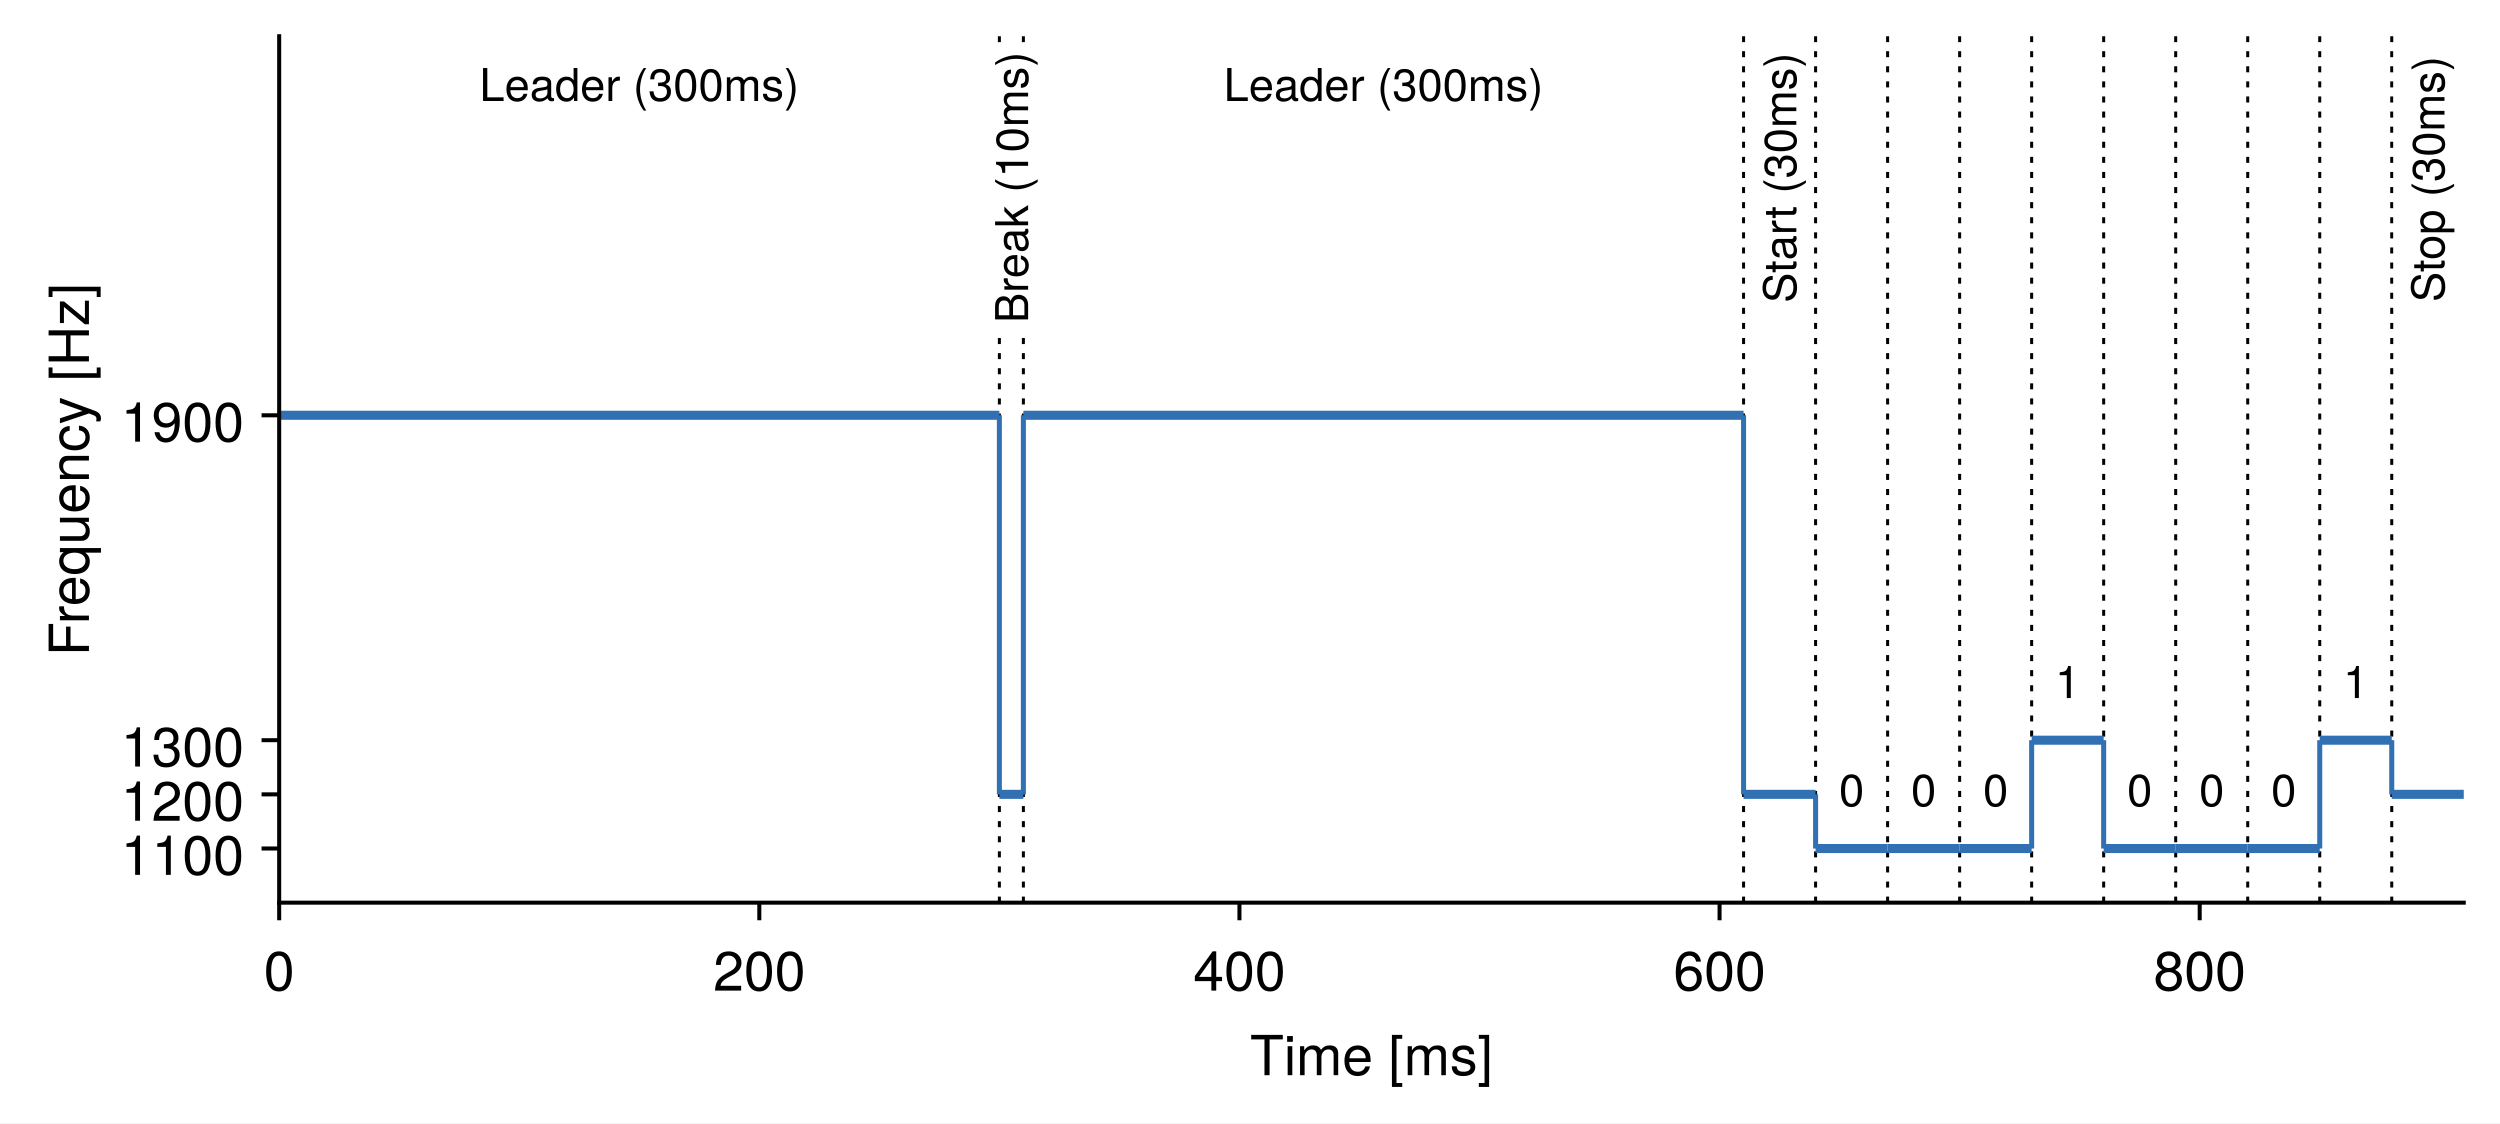
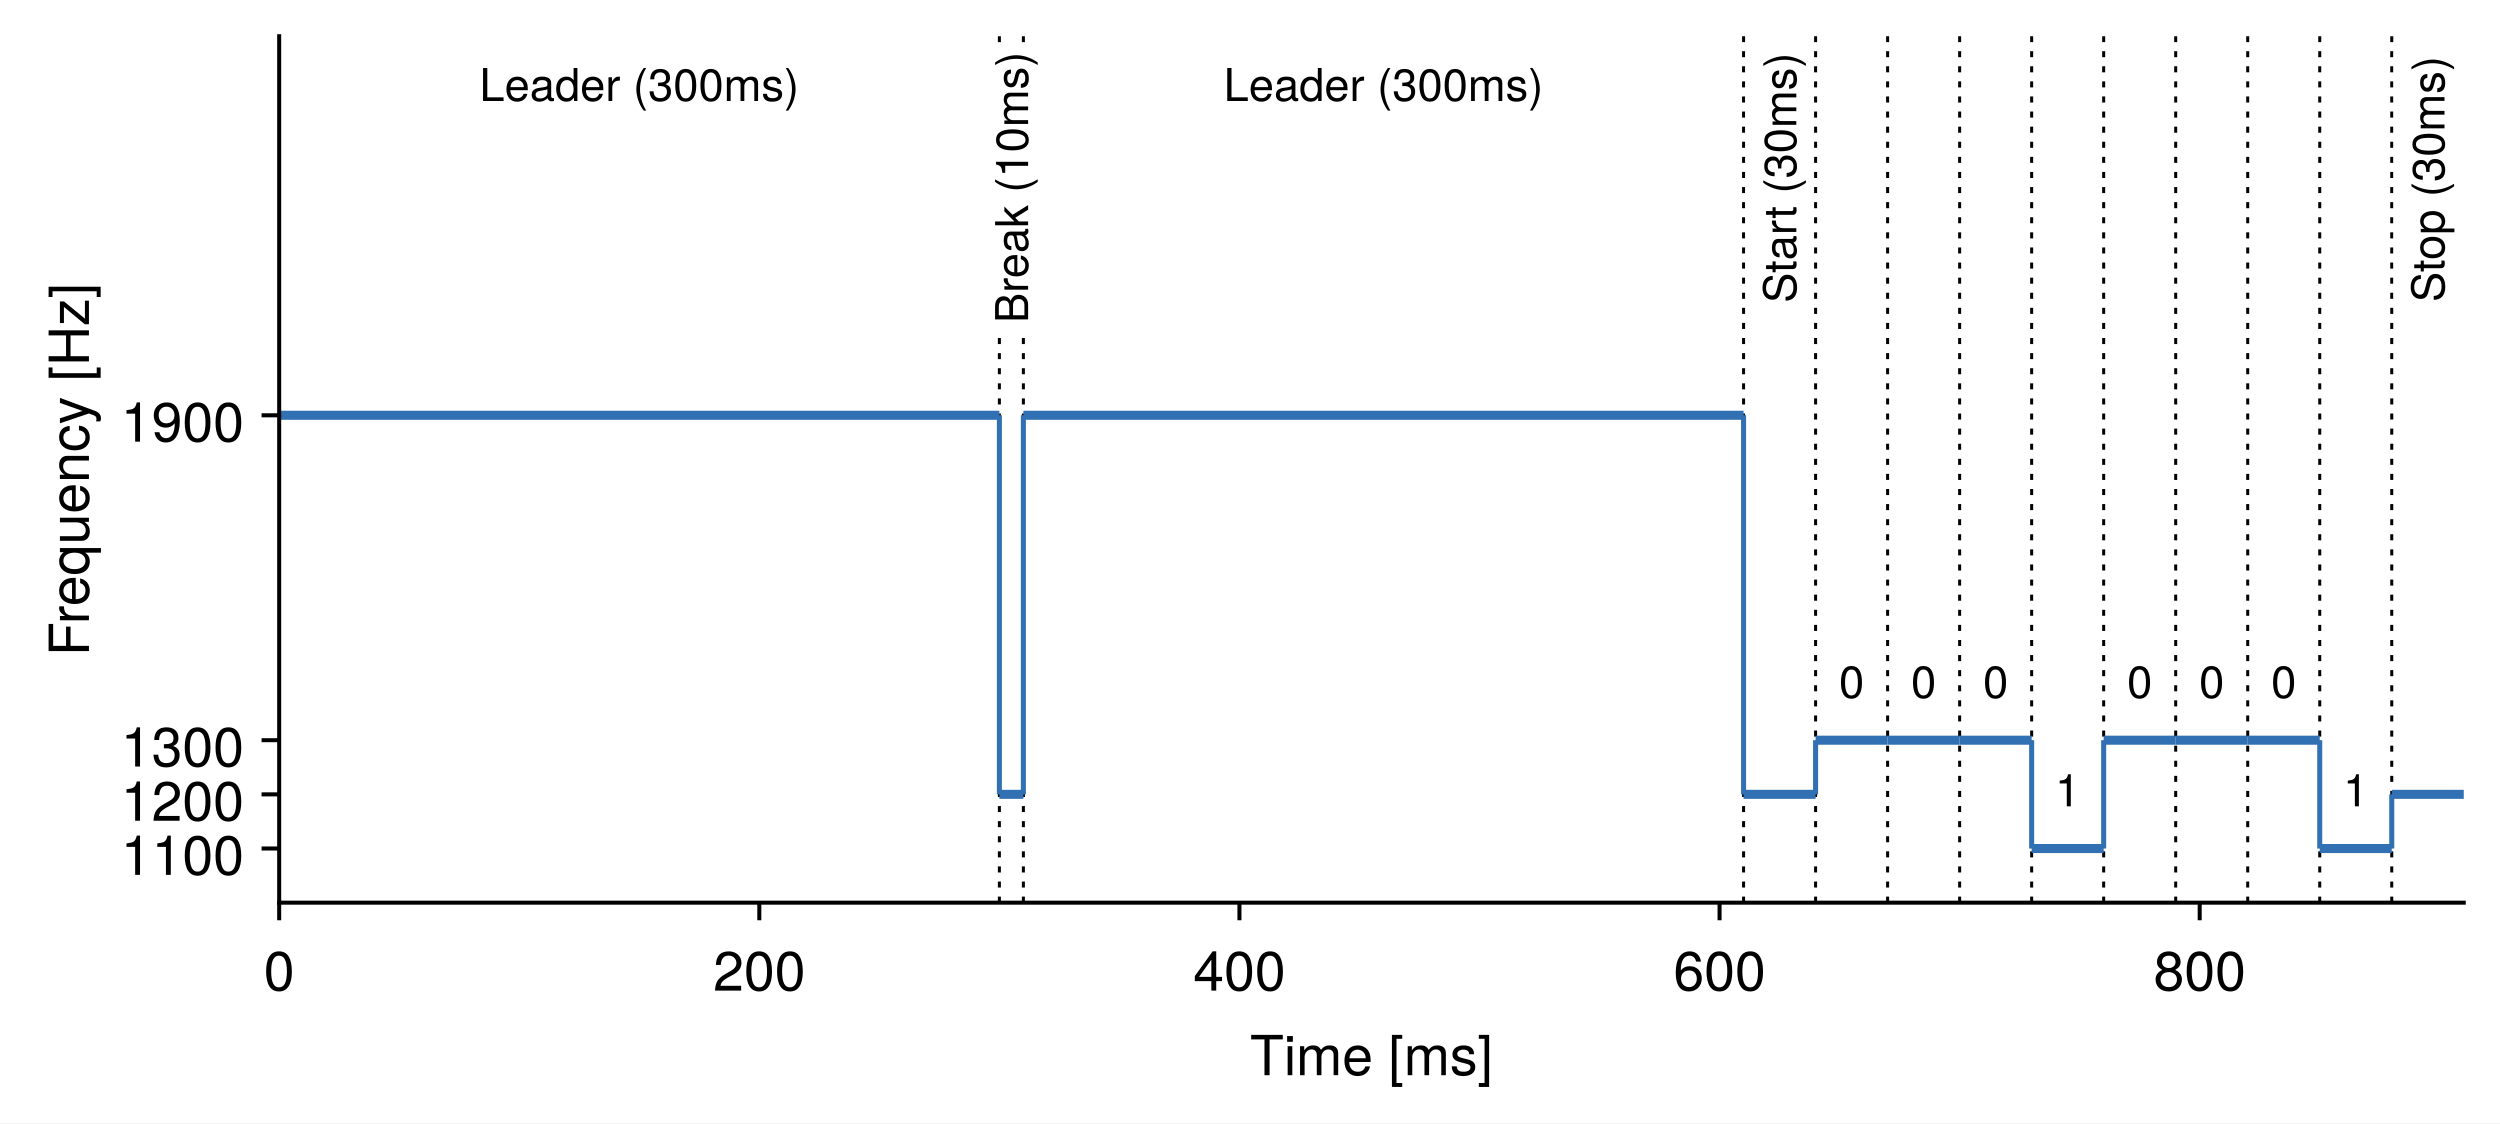
<svg xmlns="http://www.w3.org/2000/svg" xmlns:xlink="http://www.w3.org/1999/xlink" width="496.781pt" height="223.2pt" viewBox="0 0 496.781 223.2" version="1.1">
  <defs>
    <style type="text/css">*{stroke-linejoin: round; stroke-linecap: butt}</style>
  </defs>
  <g id="figure_1">
    <g id="patch_1">
      <path d="M 0 223.2  L 496.781 223.2  L 496.781 0  L 0 0  z " style="fill: #ffffff" />
    </g>
    <g id="axes_1">
      <g id="patch_2">
        <path d="M 55.476 179.37  L 489.581 179.37  L 489.581 7.2  L 55.476 7.2  z " style="fill: #ffffff" />
      </g>
      <g id="line2d_1">
-         <path d="M 198.588 179.37  L 198.588 7.2  " clip-path="url(#pb6ee69e349)" style="fill: none; stroke-dasharray: 1.2,1.8; stroke-dashoffset: 0; stroke: #000000; stroke-width: 0.6" />
+         <path d="M 198.588 179.37  L 198.588 7.2  " clip-path="url(#p1bc5dd8d7d)" style="fill: none; stroke-dasharray: 1.2,1.8; stroke-dashoffset: 0; stroke: #000000; stroke-width: 0.6" />
      </g>
      <g id="line2d_2">
-         <path d="M 203.358 179.37  L 203.358 7.2  " clip-path="url(#pb6ee69e349)" style="fill: none; stroke-dasharray: 1.2,1.8; stroke-dashoffset: 0; stroke: #000000; stroke-width: 0.6" />
+         <path d="M 203.358 179.37  L 203.358 7.2  " clip-path="url(#p1bc5dd8d7d)" style="fill: none; stroke-dasharray: 1.2,1.8; stroke-dashoffset: 0; stroke: #000000; stroke-width: 0.6" />
      </g>
      <g id="line2d_3">
-         <path d="M 346.47 179.37  L 346.47 7.2  " clip-path="url(#pb6ee69e349)" style="fill: none; stroke-dasharray: 1.2,1.8; stroke-dashoffset: 0; stroke: #000000; stroke-width: 0.6" />
+         <path d="M 346.47 179.37  L 346.47 7.2  " clip-path="url(#p1bc5dd8d7d)" style="fill: none; stroke-dasharray: 1.2,1.8; stroke-dashoffset: 0; stroke: #000000; stroke-width: 0.6" />
      </g>
      <g id="line2d_4">
-         <path d="M 360.781 179.37  L 360.781 7.2  " clip-path="url(#pb6ee69e349)" style="fill: none; stroke-dasharray: 1.2,1.8; stroke-dashoffset: 0; stroke: #000000; stroke-width: 0.6" />
+         <path d="M 360.781 179.37  L 360.781 7.2  " clip-path="url(#p1bc5dd8d7d)" style="fill: none; stroke-dasharray: 1.2,1.8; stroke-dashoffset: 0; stroke: #000000; stroke-width: 0.6" />
      </g>
      <g id="line2d_5">
-         <path d="M 375.092 179.37  L 375.092 7.2  " clip-path="url(#pb6ee69e349)" style="fill: none; stroke-dasharray: 1.2,1.8; stroke-dashoffset: 0; stroke: #000000; stroke-width: 0.6" />
+         <path d="M 375.092 179.37  L 375.092 7.2  " clip-path="url(#p1bc5dd8d7d)" style="fill: none; stroke-dasharray: 1.2,1.8; stroke-dashoffset: 0; stroke: #000000; stroke-width: 0.6" />
      </g>
      <g id="line2d_6">
-         <path d="M 389.403 179.37  L 389.403 7.2  " clip-path="url(#pb6ee69e349)" style="fill: none; stroke-dasharray: 1.2,1.8; stroke-dashoffset: 0; stroke: #000000; stroke-width: 0.6" />
+         <path d="M 389.403 179.37  L 389.403 7.2  " clip-path="url(#p1bc5dd8d7d)" style="fill: none; stroke-dasharray: 1.2,1.8; stroke-dashoffset: 0; stroke: #000000; stroke-width: 0.6" />
      </g>
      <g id="line2d_7">
-         <path d="M 403.714 179.37  L 403.714 7.2  " clip-path="url(#pb6ee69e349)" style="fill: none; stroke-dasharray: 1.2,1.8; stroke-dashoffset: 0; stroke: #000000; stroke-width: 0.6" />
+         <path d="M 403.714 179.37  L 403.714 7.2  " clip-path="url(#p1bc5dd8d7d)" style="fill: none; stroke-dasharray: 1.2,1.8; stroke-dashoffset: 0; stroke: #000000; stroke-width: 0.6" />
      </g>
      <g id="line2d_8">
-         <path d="M 418.025 179.37  L 418.025 7.2  " clip-path="url(#pb6ee69e349)" style="fill: none; stroke-dasharray: 1.2,1.8; stroke-dashoffset: 0; stroke: #000000; stroke-width: 0.6" />
+         <path d="M 418.025 179.37  L 418.025 7.2  " clip-path="url(#p1bc5dd8d7d)" style="fill: none; stroke-dasharray: 1.2,1.8; stroke-dashoffset: 0; stroke: #000000; stroke-width: 0.6" />
      </g>
      <g id="line2d_9">
-         <path d="M 432.337 179.37  L 432.337 7.2  " clip-path="url(#pb6ee69e349)" style="fill: none; stroke-dasharray: 1.2,1.8; stroke-dashoffset: 0; stroke: #000000; stroke-width: 0.6" />
+         <path d="M 432.337 179.37  L 432.337 7.2  " clip-path="url(#p1bc5dd8d7d)" style="fill: none; stroke-dasharray: 1.2,1.8; stroke-dashoffset: 0; stroke: #000000; stroke-width: 0.6" />
      </g>
      <g id="line2d_10">
-         <path d="M 446.648 179.37  L 446.648 7.2  " clip-path="url(#pb6ee69e349)" style="fill: none; stroke-dasharray: 1.2,1.8; stroke-dashoffset: 0; stroke: #000000; stroke-width: 0.6" />
+         <path d="M 446.648 179.37  L 446.648 7.2  " clip-path="url(#p1bc5dd8d7d)" style="fill: none; stroke-dasharray: 1.2,1.8; stroke-dashoffset: 0; stroke: #000000; stroke-width: 0.6" />
      </g>
      <g id="line2d_11">
-         <path d="M 460.959 179.37  L 460.959 7.2  " clip-path="url(#pb6ee69e349)" style="fill: none; stroke-dasharray: 1.2,1.8; stroke-dashoffset: 0; stroke: #000000; stroke-width: 0.6" />
+         <path d="M 460.959 179.37  L 460.959 7.2  " clip-path="url(#p1bc5dd8d7d)" style="fill: none; stroke-dasharray: 1.2,1.8; stroke-dashoffset: 0; stroke: #000000; stroke-width: 0.6" />
      </g>
      <g id="line2d_12">
-         <path d="M 475.27 179.37  L 475.27 7.2  " clip-path="url(#pb6ee69e349)" style="fill: none; stroke-dasharray: 1.2,1.8; stroke-dashoffset: 0; stroke: #000000; stroke-width: 0.6" />
+         <path d="M 475.27 179.37  L 475.27 7.2  " clip-path="url(#p1bc5dd8d7d)" style="fill: none; stroke-dasharray: 1.2,1.8; stroke-dashoffset: 0; stroke: #000000; stroke-width: 0.6" />
      </g>
      <g id="matplotlib.axis_1">
        <g id="xtick_1">
          <g id="line2d_13">
            <defs>
-               <path id="m8f60508ae6" d="M 0 0  L 0 3.5  " style="stroke: #000000; stroke-width: 0.8" />
+               <path id="m264e77154e" d="M 0 0  L 0 3.5  " style="stroke: #000000; stroke-width: 0.8" />
            </defs>
            <g>
-               <use xlink:href="#m8f60508ae6" x="55.476" y="179.37" style="stroke: #000000; stroke-width: 0.8" />
+               <use xlink:href="#m264e77154e" x="55.476" y="179.37" style="stroke: #000000; stroke-width: 0.8" />
            </g>
          </g>
          <g id="text_1">
            <text style="font-size: 11px; font-family: 'Helvetica Neue'; text-anchor: middle" x="55.476" y="196.842" transform="rotate(-0 55.47625 196.842)">0</text>
          </g>
        </g>
        <g id="xtick_2">
          <g id="line2d_14">
            <g>
-               <use xlink:href="#m8f60508ae6" x="150.884" y="179.37" style="stroke: #000000; stroke-width: 0.8" />
+               <use xlink:href="#m264e77154e" x="150.884" y="179.37" style="stroke: #000000; stroke-width: 0.8" />
            </g>
          </g>
          <g id="text_2">
            <text style="font-size: 11px; font-family: 'Helvetica Neue'; text-anchor: middle" x="150.884" y="196.842" transform="rotate(-0 150.8839 196.842)">200</text>
          </g>
        </g>
        <g id="xtick_3">
          <g id="line2d_15">
            <g>
-               <use xlink:href="#m8f60508ae6" x="246.292" y="179.37" style="stroke: #000000; stroke-width: 0.8" />
+               <use xlink:href="#m264e77154e" x="246.292" y="179.37" style="stroke: #000000; stroke-width: 0.8" />
            </g>
          </g>
          <g id="text_3">
            <text style="font-size: 11px; font-family: 'Helvetica Neue'; text-anchor: middle" x="246.292" y="196.842" transform="rotate(-0 246.2916 196.842)">400</text>
          </g>
        </g>
        <g id="xtick_4">
          <g id="line2d_16">
            <g>
-               <use xlink:href="#m8f60508ae6" x="341.699" y="179.37" style="stroke: #000000; stroke-width: 0.8" />
+               <use xlink:href="#m264e77154e" x="341.699" y="179.37" style="stroke: #000000; stroke-width: 0.8" />
            </g>
          </g>
          <g id="text_4">
            <text style="font-size: 11px; font-family: 'Helvetica Neue'; text-anchor: middle" x="341.699" y="196.842" transform="rotate(-0 341.6993 196.842)">600</text>
          </g>
        </g>
        <g id="xtick_5">
          <g id="line2d_17">
            <g>
-               <use xlink:href="#m8f60508ae6" x="437.107" y="179.37" style="stroke: #000000; stroke-width: 0.8" />
+               <use xlink:href="#m264e77154e" x="437.107" y="179.37" style="stroke: #000000; stroke-width: 0.8" />
            </g>
          </g>
          <g id="text_5">
            <text style="font-size: 11px; font-family: 'Helvetica Neue'; text-anchor: middle" x="437.107" y="196.842" transform="rotate(-0 437.107 196.842)">800</text>
          </g>
        </g>
        <g id="text_6">
          <text style="font-size: 11px; font-family: 'Helvetica Neue'; text-anchor: middle" x="272.529" y="213.657" transform="rotate(-0 272.5288 213.657)">Time [ms]</text>
        </g>
      </g>
      <g id="matplotlib.axis_2">
        <g id="ytick_1">
          <g id="line2d_18">
            <defs>
-               <path id="m6d38b0902f" d="M 0 0  L -3.5 0  " style="stroke: #000000; stroke-width: 0.8" />
+               <path id="m66e33a3a66" d="M 0 0  L -3.5 0  " style="stroke: #000000; stroke-width: 0.8" />
            </defs>
            <g>
-               <use xlink:href="#m6d38b0902f" x="55.476" y="168.609" style="stroke: #000000; stroke-width: 0.8" />
+               <use xlink:href="#m66e33a3a66" x="55.476" y="168.609" style="stroke: #000000; stroke-width: 0.8" />
            </g>
          </g>
          <g id="text_7">
            <text style="font-size: 11px; font-family: 'Helvetica Neue'; text-anchor: end" x="48.476" y="173.845" transform="rotate(-0 48.47625 173.8454)">1100</text>
          </g>
        </g>
        <g id="ytick_2">
          <g id="line2d_19">
            <g>
-               <use xlink:href="#m6d38b0902f" x="55.476" y="157.849" style="stroke: #000000; stroke-width: 0.8" />
+               <use xlink:href="#m66e33a3a66" x="55.476" y="157.849" style="stroke: #000000; stroke-width: 0.8" />
            </g>
          </g>
          <g id="text_8">
            <text style="font-size: 11px; font-family: 'Helvetica Neue'; text-anchor: end" x="48.476" y="163.085" transform="rotate(-0 48.47625 163.0848)">1200</text>
          </g>
        </g>
        <g id="ytick_3">
          <g id="line2d_20">
            <g>
-               <use xlink:href="#m6d38b0902f" x="55.476" y="147.088" style="stroke: #000000; stroke-width: 0.8" />
+               <use xlink:href="#m66e33a3a66" x="55.476" y="147.088" style="stroke: #000000; stroke-width: 0.8" />
            </g>
          </g>
          <g id="text_9">
            <text style="font-size: 11px; font-family: 'Helvetica Neue'; text-anchor: end" x="48.476" y="152.324" transform="rotate(-0 48.47625 152.3241)">1300</text>
          </g>
        </g>
        <g id="ytick_4">
          <g id="line2d_21">
            <g>
-               <use xlink:href="#m6d38b0902f" x="55.476" y="82.524" style="stroke: #000000; stroke-width: 0.8" />
+               <use xlink:href="#m66e33a3a66" x="55.476" y="82.524" style="stroke: #000000; stroke-width: 0.8" />
            </g>
          </g>
          <g id="text_10">
            <text style="font-size: 11px; font-family: 'Helvetica Neue'; text-anchor: end" x="48.476" y="87.76" transform="rotate(-0 48.47625 87.76037)">1900</text>
          </g>
        </g>
        <g id="text_11">
          <text style="font-size: 11px; font-family: 'Helvetica Neue'; text-anchor: middle" x="17.672" y="93.285" transform="rotate(-90 17.672 93.285)">Frequency [Hz]</text>
        </g>
      </g>
      <g id="LineCollection_1">
-         <path d="M 55.476 82.524  L 198.588 82.524  " clip-path="url(#pb6ee69e349)" style="fill: none; stroke: #3070b3; stroke-width: 1.8" />
+         <path d="M 55.476 82.524  L 198.588 82.524  " clip-path="url(#p1bc5dd8d7d)" style="fill: none; stroke: #3070b3; stroke-width: 1.8" />
      </g>
      <g id="LineCollection_2">
-         <path d="M 198.588 157.849  L 203.358 157.849  " clip-path="url(#pb6ee69e349)" style="fill: none; stroke: #3070b3; stroke-width: 1.8" />
+         <path d="M 198.588 157.849  L 203.358 157.849  " clip-path="url(#p1bc5dd8d7d)" style="fill: none; stroke: #3070b3; stroke-width: 1.8" />
      </g>
      <g id="LineCollection_3">
-         <path d="M 198.588 82.524  L 198.588 157.849  " clip-path="url(#pb6ee69e349)" style="fill: none; stroke: #3070b3" />
+         <path d="M 198.588 82.524  L 198.588 157.849  " clip-path="url(#p1bc5dd8d7d)" style="fill: none; stroke: #3070b3" />
      </g>
      <g id="LineCollection_4">
-         <path d="M 203.358 82.524  L 346.47 82.524  " clip-path="url(#pb6ee69e349)" style="fill: none; stroke: #3070b3; stroke-width: 1.8" />
+         <path d="M 203.358 82.524  L 346.47 82.524  " clip-path="url(#p1bc5dd8d7d)" style="fill: none; stroke: #3070b3; stroke-width: 1.8" />
      </g>
      <g id="LineCollection_5">
-         <path d="M 203.358 157.849  L 203.358 82.524  " clip-path="url(#pb6ee69e349)" style="fill: none; stroke: #3070b3" />
+         <path d="M 203.358 157.849  L 203.358 82.524  " clip-path="url(#p1bc5dd8d7d)" style="fill: none; stroke: #3070b3" />
      </g>
      <g id="LineCollection_6">
-         <path d="M 346.47 157.849  L 360.781 157.849  " clip-path="url(#pb6ee69e349)" style="fill: none; stroke: #3070b3; stroke-width: 1.8" />
+         <path d="M 346.47 157.849  L 360.781 157.849  " clip-path="url(#p1bc5dd8d7d)" style="fill: none; stroke: #3070b3; stroke-width: 1.8" />
      </g>
      <g id="LineCollection_7">
-         <path d="M 346.47 82.524  L 346.47 157.849  " clip-path="url(#pb6ee69e349)" style="fill: none; stroke: #3070b3" />
+         <path d="M 346.47 82.524  L 346.47 157.849  " clip-path="url(#p1bc5dd8d7d)" style="fill: none; stroke: #3070b3" />
      </g>
      <g id="LineCollection_8">
-         <path d="M 360.781 168.609  L 375.092 168.609  " clip-path="url(#pb6ee69e349)" style="fill: none; stroke: #3070b3; stroke-width: 1.8" />
+         <path d="M 360.781 147.088  L 375.092 147.088  " clip-path="url(#p1bc5dd8d7d)" style="fill: none; stroke: #3070b3; stroke-width: 1.8" />
      </g>
      <g id="LineCollection_9">
-         <path d="M 360.781 157.849  L 360.781 168.609  " clip-path="url(#pb6ee69e349)" style="fill: none; stroke: #3070b3" />
+         <path d="M 360.781 157.849  L 360.781 147.088  " clip-path="url(#p1bc5dd8d7d)" style="fill: none; stroke: #3070b3" />
      </g>
      <g id="LineCollection_10">
-         <path d="M 375.092 168.609  L 389.403 168.609  " clip-path="url(#pb6ee69e349)" style="fill: none; stroke: #3070b3; stroke-width: 1.8" />
+         <path d="M 375.092 147.088  L 389.403 147.088  " clip-path="url(#p1bc5dd8d7d)" style="fill: none; stroke: #3070b3; stroke-width: 1.8" />
      </g>
      <g id="LineCollection_11">
-         <path d="M 375.092 168.609  L 375.092 168.609  " clip-path="url(#pb6ee69e349)" style="fill: none; stroke: #3070b3" />
+         <path d="M 375.092 147.088  L 375.092 147.088  " clip-path="url(#p1bc5dd8d7d)" style="fill: none; stroke: #3070b3" />
      </g>
      <g id="LineCollection_12">
-         <path d="M 389.403 168.609  L 403.714 168.609  " clip-path="url(#pb6ee69e349)" style="fill: none; stroke: #3070b3; stroke-width: 1.8" />
+         <path d="M 389.403 147.088  L 403.714 147.088  " clip-path="url(#p1bc5dd8d7d)" style="fill: none; stroke: #3070b3; stroke-width: 1.8" />
      </g>
      <g id="LineCollection_13">
-         <path d="M 389.403 168.609  L 389.403 168.609  " clip-path="url(#pb6ee69e349)" style="fill: none; stroke: #3070b3" />
+         <path d="M 389.403 147.088  L 389.403 147.088  " clip-path="url(#p1bc5dd8d7d)" style="fill: none; stroke: #3070b3" />
      </g>
      <g id="LineCollection_14">
-         <path d="M 403.714 147.088  L 418.025 147.088  " clip-path="url(#pb6ee69e349)" style="fill: none; stroke: #3070b3; stroke-width: 1.8" />
+         <path d="M 403.714 168.609  L 418.025 168.609  " clip-path="url(#p1bc5dd8d7d)" style="fill: none; stroke: #3070b3; stroke-width: 1.8" />
      </g>
      <g id="LineCollection_15">
-         <path d="M 403.714 168.609  L 403.714 147.088  " clip-path="url(#pb6ee69e349)" style="fill: none; stroke: #3070b3" />
+         <path d="M 403.714 147.088  L 403.714 168.609  " clip-path="url(#p1bc5dd8d7d)" style="fill: none; stroke: #3070b3" />
      </g>
      <g id="LineCollection_16">
-         <path d="M 418.025 168.609  L 432.337 168.609  " clip-path="url(#pb6ee69e349)" style="fill: none; stroke: #3070b3; stroke-width: 1.8" />
+         <path d="M 418.025 147.088  L 432.337 147.088  " clip-path="url(#p1bc5dd8d7d)" style="fill: none; stroke: #3070b3; stroke-width: 1.8" />
      </g>
      <g id="LineCollection_17">
-         <path d="M 418.025 147.088  L 418.025 168.609  " clip-path="url(#pb6ee69e349)" style="fill: none; stroke: #3070b3" />
+         <path d="M 418.025 168.609  L 418.025 147.088  " clip-path="url(#p1bc5dd8d7d)" style="fill: none; stroke: #3070b3" />
      </g>
      <g id="LineCollection_18">
-         <path d="M 432.337 168.609  L 446.648 168.609  " clip-path="url(#pb6ee69e349)" style="fill: none; stroke: #3070b3; stroke-width: 1.8" />
+         <path d="M 432.337 147.088  L 446.648 147.088  " clip-path="url(#p1bc5dd8d7d)" style="fill: none; stroke: #3070b3; stroke-width: 1.8" />
      </g>
      <g id="LineCollection_19">
-         <path d="M 432.337 168.609  L 432.337 168.609  " clip-path="url(#pb6ee69e349)" style="fill: none; stroke: #3070b3" />
+         <path d="M 432.337 147.088  L 432.337 147.088  " clip-path="url(#p1bc5dd8d7d)" style="fill: none; stroke: #3070b3" />
      </g>
      <g id="LineCollection_20">
-         <path d="M 446.648 168.609  L 460.959 168.609  " clip-path="url(#pb6ee69e349)" style="fill: none; stroke: #3070b3; stroke-width: 1.8" />
+         <path d="M 446.648 147.088  L 460.959 147.088  " clip-path="url(#p1bc5dd8d7d)" style="fill: none; stroke: #3070b3; stroke-width: 1.8" />
      </g>
      <g id="LineCollection_21">
-         <path d="M 446.648 168.609  L 446.648 168.609  " clip-path="url(#pb6ee69e349)" style="fill: none; stroke: #3070b3" />
+         <path d="M 446.648 147.088  L 446.648 147.088  " clip-path="url(#p1bc5dd8d7d)" style="fill: none; stroke: #3070b3" />
      </g>
      <g id="LineCollection_22">
-         <path d="M 460.959 147.088  L 475.27 147.088  " clip-path="url(#pb6ee69e349)" style="fill: none; stroke: #3070b3; stroke-width: 1.8" />
+         <path d="M 460.959 168.609  L 475.27 168.609  " clip-path="url(#p1bc5dd8d7d)" style="fill: none; stroke: #3070b3; stroke-width: 1.8" />
      </g>
      <g id="LineCollection_23">
-         <path d="M 460.959 168.609  L 460.959 147.088  " clip-path="url(#pb6ee69e349)" style="fill: none; stroke: #3070b3" />
+         <path d="M 460.959 147.088  L 460.959 168.609  " clip-path="url(#p1bc5dd8d7d)" style="fill: none; stroke: #3070b3" />
      </g>
      <g id="LineCollection_24">
-         <path d="M 475.27 157.849  L 489.581 157.849  " clip-path="url(#pb6ee69e349)" style="fill: none; stroke: #3070b3; stroke-width: 1.8" />
+         <path d="M 475.27 157.849  L 489.581 157.849  " clip-path="url(#p1bc5dd8d7d)" style="fill: none; stroke: #3070b3; stroke-width: 1.8" />
      </g>
      <g id="LineCollection_25">
-         <path d="M 475.27 147.088  L 475.27 157.849  " clip-path="url(#pb6ee69e349)" style="fill: none; stroke: #3070b3" />
+         <path d="M 475.27 168.609  L 475.27 157.849  " clip-path="url(#p1bc5dd8d7d)" style="fill: none; stroke: #3070b3" />
      </g>
      <g id="patch_3">
        <path d="M 55.476 179.37  L 55.476 7.2  " style="fill: none; stroke: #000000; stroke-width: 0.8; stroke-linejoin: miter; stroke-linecap: square" />
      </g>
      <g id="patch_4">
        <path d="M 55.476 179.37  L 489.581 179.37  " style="fill: none; stroke: #000000; stroke-width: 0.8; stroke-linejoin: miter; stroke-linecap: square" />
      </g>
      <g id="text_12">
        <g id="patch_5">
          <path d="M 94.408 23.519  L 159.656 23.519  L 159.656 9.974  L 94.408 9.974  z " style="fill: #ffffff" />
        </g>
        <text style="font-size: 9px; font-family: 'Helvetica Neue'; text-anchor: middle" x="127.032" y="20.072" transform="rotate(-0 127.032 20.07225)">Leader (300ms)</text>
      </g>
      <g id="text_13">
        <g id="patch_6">
          <path d="M 207.745 65.721  L 207.745 9.974  L 194.2 9.974  L 194.2 65.721  z " style="fill: #ffffff" />
        </g>
        <text style="font-size: 9px; font-family: 'Helvetica Neue'" transform="translate(204.2985 64.19081) rotate(-90)">Break (10ms)</text>
      </g>
      <g id="text_14">
        <g id="patch_7">
          <path d="M 242.29 23.519  L 307.538 23.519  L 307.538 9.974  L 242.29 9.974  z " style="fill: #ffffff" />
        </g>
        <text style="font-size: 9px; font-family: 'Helvetica Neue'; text-anchor: middle" x="274.914" y="20.072" transform="rotate(-0 274.9139 20.07225)">Leader (300ms)</text>
      </g>
      <g id="text_15">
        <g id="patch_8">
          <path d="M 360.398 61.714  L 360.398 9.974  L 346.853 9.974  L 346.853 61.714  z " style="fill: #ffffff" />
        </g>
        <text style="font-size: 9px; font-family: 'Helvetica Neue'" transform="translate(356.9508 60.18441) rotate(-90)">Start (30ms)</text>
      </g>
      <g id="text_16">
-         <text style="font-size: 9px; font-family: 'Helvetica Neue'; text-anchor: middle" x="367.936" y="160.236" transform="rotate(-0 367.9364 160.236)">0</text>
+         <text style="font-size: 9px; font-family: 'Helvetica Neue'; text-anchor: middle" x="367.936" y="138.715" transform="rotate(-0 367.9364 138.7148)">0</text>
      </g>
      <g id="text_17">
-         <text style="font-size: 9px; font-family: 'Helvetica Neue'; text-anchor: middle" x="382.248" y="160.236" transform="rotate(-0 382.2476 160.236)">0</text>
+         <text style="font-size: 9px; font-family: 'Helvetica Neue'; text-anchor: middle" x="382.248" y="138.715" transform="rotate(-0 382.2476 138.7148)">0</text>
      </g>
      <g id="text_18">
-         <text style="font-size: 9px; font-family: 'Helvetica Neue'; text-anchor: middle" x="396.559" y="160.236" transform="rotate(-0 396.5587 160.236)">0</text>
+         <text style="font-size: 9px; font-family: 'Helvetica Neue'; text-anchor: middle" x="396.559" y="138.715" transform="rotate(-0 396.5587 138.7148)">0</text>
      </g>
      <g id="text_19">
-         <text style="font-size: 9px; font-family: 'Helvetica Neue'; text-anchor: middle" x="410.87" y="138.715" transform="rotate(-0 410.8699 138.7148)">1</text>
+         <text style="font-size: 9px; font-family: 'Helvetica Neue'; text-anchor: middle" x="410.87" y="160.236" transform="rotate(-0 410.8699 160.236)">1</text>
      </g>
      <g id="text_20">
-         <text style="font-size: 9px; font-family: 'Helvetica Neue'; text-anchor: middle" x="425.181" y="160.236" transform="rotate(-0 425.1811 160.236)">0</text>
+         <text style="font-size: 9px; font-family: 'Helvetica Neue'; text-anchor: middle" x="425.181" y="138.715" transform="rotate(-0 425.1811 138.7148)">0</text>
      </g>
      <g id="text_21">
-         <text style="font-size: 9px; font-family: 'Helvetica Neue'; text-anchor: middle" x="439.492" y="160.236" transform="rotate(-0 439.4922 160.236)">0</text>
+         <text style="font-size: 9px; font-family: 'Helvetica Neue'; text-anchor: middle" x="439.492" y="138.715" transform="rotate(-0 439.4922 138.7148)">0</text>
      </g>
      <g id="text_22">
-         <text style="font-size: 9px; font-family: 'Helvetica Neue'; text-anchor: middle" x="453.803" y="160.236" transform="rotate(-0 453.8034 160.236)">0</text>
+         <text style="font-size: 9px; font-family: 'Helvetica Neue'; text-anchor: middle" x="453.803" y="138.715" transform="rotate(-0 453.8034 138.7148)">0</text>
      </g>
      <g id="text_23">
-         <text style="font-size: 9px; font-family: 'Helvetica Neue'; text-anchor: middle" x="468.115" y="138.715" transform="rotate(-0 468.1145 138.7148)">1</text>
+         <text style="font-size: 9px; font-family: 'Helvetica Neue'; text-anchor: middle" x="468.115" y="160.236" transform="rotate(-0 468.1145 160.236)">1</text>
      </g>
      <g id="text_24">
        <g id="patch_9">
          <path d="M 489.198 61.553  L 489.198 9.974  L 475.653 9.974  L 475.653 61.553  z " style="fill: #ffffff" />
        </g>
        <text style="font-size: 9px; font-family: 'Helvetica Neue'" transform="translate(485.7512 60.02269) rotate(-90)">Stop (30ms)</text>
      </g>
    </g>
  </g>
  <defs>
-     <clipPath id="pb6ee69e349">
+     <clipPath id="p1bc5dd8d7d">
      <rect x="55.476" y="7.2" width="434.105" height="172.17" />
    </clipPath>
  </defs>
</svg>
